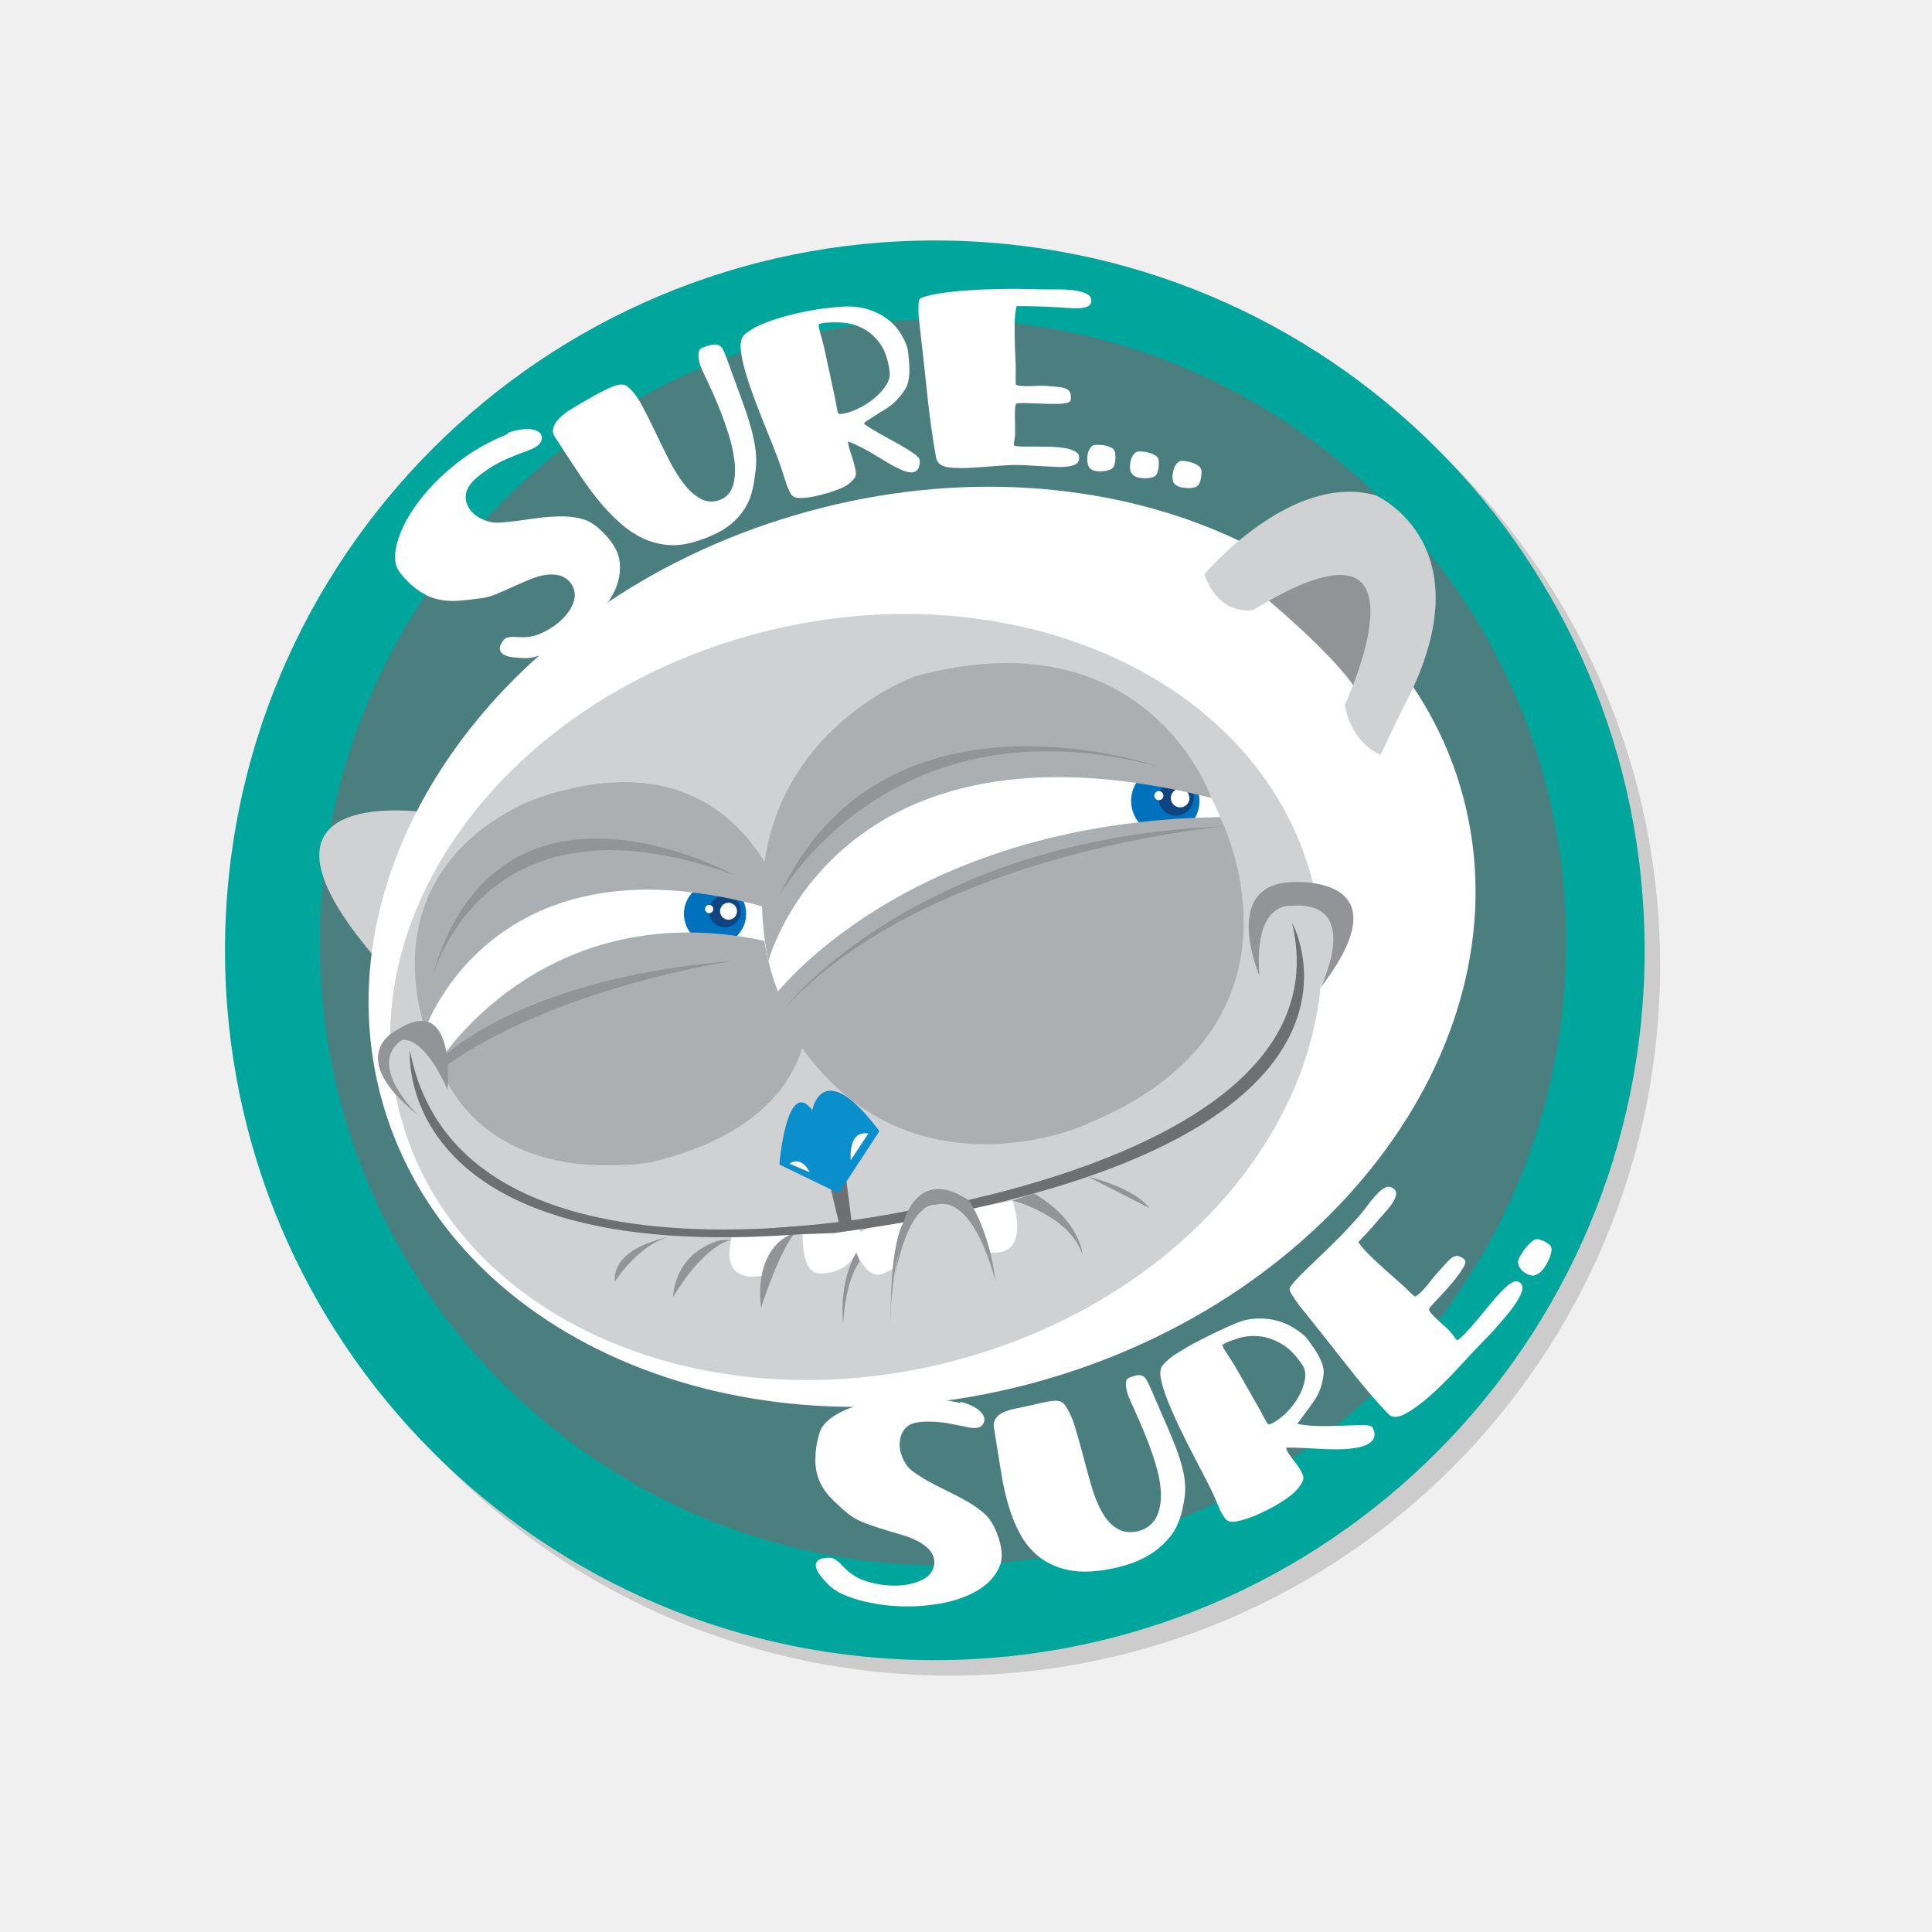
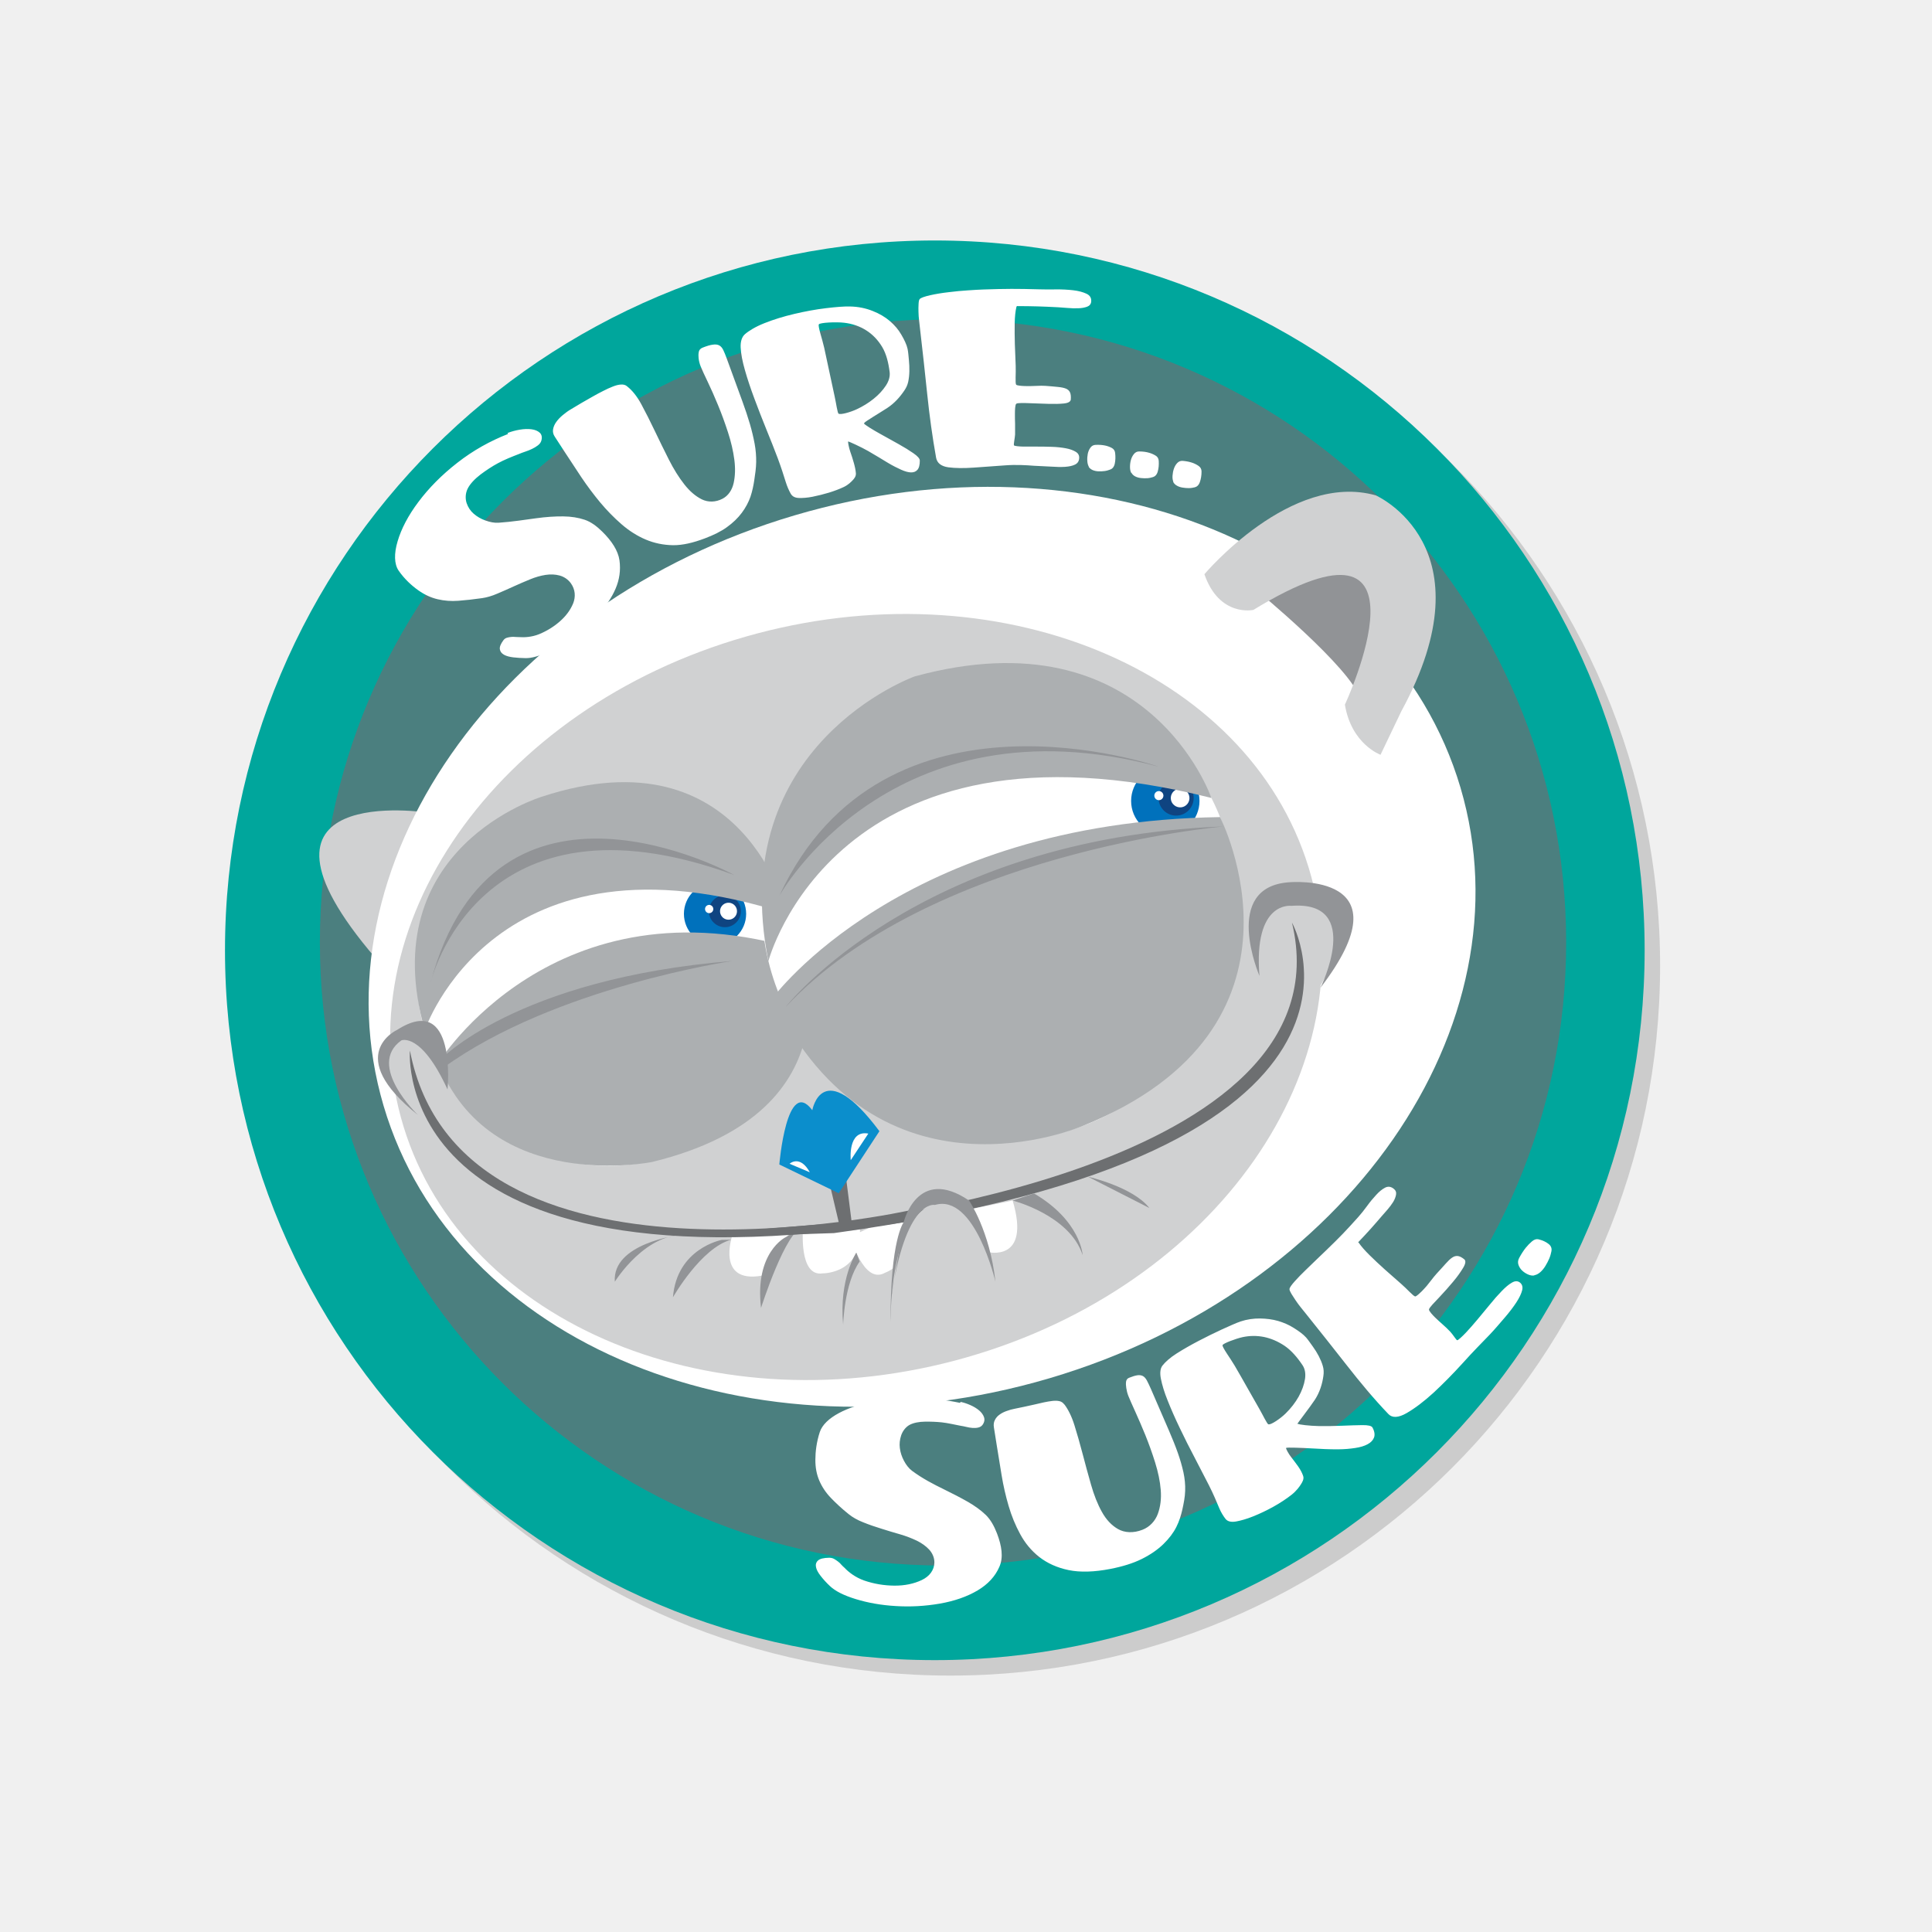
<svg xmlns="http://www.w3.org/2000/svg" width="250" height="250" viewBox="0 0 250 250">
  <circle opacity=".15" cx="122.965" cy="124.969" r="91.851" />
  <circle fill="#00A69C" cx="120.965" cy="122.969" r="91.851" />
  <circle fill="#4B7F7F" cx="122.026" cy="121.942" r="80.635" />
  <path fill="#D0D1D2" d="M55.366 105.154s-26.452-4.114-6.764 18.832l3.037-4.393 3.72-14.44z" />
-   <ellipse transform="matrix(.959 -.284 .284 .959 -29.885 38.961)" fill="#FFF" cx="119.312" cy="122.461" rx="72.653" ry="58.214" />
+   <ellipse transform="rotate(-16.46 119.5 122.48)" fill="#FFF" cx="119.312" cy="122.461" rx="72.653" ry="58.214" />
  <path fill="#919396" d="M162.574 76.36c-.023-.016 12.203 10.007 13.467 14.09l1.03-3.853s8.5-25.8-14.49-10.236z" />
  <path fill="#D0D1D2" d="M155.857 74.297S167.044 61 178.023 64.1c0 0 14.96 6.548 3.31 27.933l-2.694 5.635s-3.77-1.364-4.61-6.49c0 0 12.76-27.302-11.84-12.257 0 0-4.4.98-6.34-4.62zm13.48 37.96c7.885 25.756-11.94 54.135-44.28 63.39-32.343 9.256-64.953-4.12-72.84-29.873-7.89-25.757 11.933-54.14 44.275-63.394 32.34-9.255 64.954 4.12 72.844 29.876z" />
  <path fill="#6D6F71" d="M107.53 153.92l1.073 4.54 1.665.17-.802-6.338" />
  <path fill="#0B8ECC" d="M105.112 143.66s1.276-7.2 8.685 2.716l-5.265 8.03-7.688-3.72c0 .002.955-11.456 4.268-7.027z" />
  <path fill="#FFF" d="M112.36 146.686l-2.274 3.438s-.403-3.938 2.274-3.438zm-7.57 5.007l-2.62-1.103s1.34-1.223 2.62 1.103z" />
-   <ellipse transform="matrix(.959 -.284 .284 .959 -32.623 27.614)" fill="#FFF" cx="78.851" cy="126.233" rx="24.91" ry="24.55" />
+   <ellipse transform="rotate(-16.46 79 126.28)" fill="#FFF" cx="78.851" cy="126.233" rx="24.91" ry="24.55" />
  <circle fill="#FFF" cx="94.584" cy="113.376" r="1.39" />
  <circle fill="#0071BC" cx="92.525" cy="118.251" r="4.026" />
  <path fill="#0F4481" d="M92.235 119.265c-.748-.864-.653-2.17.21-2.917.863-.747 2.167-.653 2.916.21.75.864.66 2.17-.21 2.917-.86.747-2.16.653-2.91-.21z" />
  <path fill="#FFF" d="M93.44 118.63c-.398-.46-.348-1.152.11-1.55.46-.395 1.153-.347 1.55.112.397.46.347 1.154-.112 1.55-.46.398-1.152.347-1.55-.112z" />
  <circle fill="#FFF" cx="91.767" cy="117.627" r=".535" />
  <path fill="#ACAFB1" d="M56.717 137.55s15.005-24.32 46.87-14.59c0 0 8.097 20.76-19.208 27.4-.01 0-20.91 4.267-27.67-12.81z" />
  <path fill="#FFF" d="M158.79 108.377c4.795 16.172-4.518 33.197-20.796 38.023-16.283 4.83-33.368-4.373-38.163-20.547-4.79-16.17 4.52-33.195 20.8-38.02 16.28-4.83 33.37 4.37 38.16 20.544z" />
  <circle fill="#0071BC" cx="150.79" cy="103.64" r="4.424" />
  <path fill="#0F4481" d="M150.472 104.753c-.822-.95-.718-2.383.23-3.205.95-.82 2.383-.718 3.205.23.82.95.717 2.385-.232 3.206-.947.822-2.383.718-3.203-.23z" />
  <path fill="#FFF" d="M151.795 104.057c-.437-.504-.382-1.266.122-1.703.504-.436 1.268-.382 1.704.122.44.505.38 1.268-.12 1.704-.5.436-1.26.38-1.7-.123z" />
  <circle fill="#FFF" cx="149.957" cy="102.954" r=".588" />
  <path fill="#ACAFB1" d="M54.967 133.313s9.092-27.23 46.86-15.068c0 0-5.512-23.766-31.7-15.155 0 0-21.89 6.57-15.16 30.223z" />
  <circle fill="#FFF" cx="149.348" cy="99.181" r="1.442" />
  <path fill="#ACAFB1" d="M99.43 124.37s8.677-33.338 57.32-21.117c0 0-8.198-23.975-38.39-15.726 0 0-24.57 8.783-18.93 36.843z" />
  <path fill="#ACAFB1" d="M100.003 129.12s16.698-22.79 57.87-23.387c0 0 13.958 27.16-17.787 39.968 0 0-26.637 11.58-40.083-16.58z" />
  <path fill="#FFF" d="M94.75 159.897s-2.117 6.204 3.807 5.178l3.97-6.09-7.776.912zm9.17-1.07s-.618 6.446 2.538 5.945c0 0 5.6.088 4.74-6.516l-7.278.57z" />
  <path fill="#FFF" d="M110.046 160.024s1.686 6.25 4.466 4.675c0 0 5.275-1.89 2.148-7.77l-6.614 3.09z" />
  <path fill="#929497" d="M101.64 160.106s-4.012 1.942-3.163 9.14c0 0 3.222-10.146 5.442-10.42l-2.28 1.28zm-8.26.338s-5.8 1.086-6.3 7.426c0 0 3.634-6.398 7.526-7.45l-1.227.024zm-5.588-.61s-8.6 1.065-8.233 6.02c0 0 4.07-6.622 9.56-6.03l-1.33.01z" />
  <path fill="#6D6F71" d="M108.188 158.28s66.71-6.908 58.99-38.9c0 0 16.75 29.736-59.254 40.182 0 0-33.928 1.277.264-1.282z" />
  <path fill="#929497" d="M109.104 171.412s.13-5.362 2.14-8.175l-.44-1.146c0 .01-2.258 3.37-1.7 9.33zm6.138-.3s.534-9.866 3.15-13.21l-1.457.26s-1.755 2.203-1.693 12.95z" />
  <path fill="#FFF" d="M127.753 162.006s5.696 1.456 3.283-6.657l-6.88 1.42 3.597 5.23z" />
  <path fill="#D0D1D2" d="M115.242 171.112s-.305-19.438 9.678-14.646l4.584 8.962" />
  <path fill="#929497" d="M131.036 155.35s7.366 1.863 9.057 7.056c0 0-.23-4.42-6.293-7.978l-2.764.92zm9.748-3.084s5.81 1.306 7.947 4.05" />
  <path fill="#D0D1D2" d="M54.083 144.283s-8.976-6.655-2.38-10.23c6.6-3.574-.314-.79-.314-.79s2.58-6.036 5.32 4.287" />
  <path fill="#929497" d="M57.91 140.978s1.267-12.68-6.52-7.715c0 0-7.09 3.244 2.694 11.02 0 0-6.724-6.4-2.15-9.657-.002 0 2.56-1.116 5.977 6.352z" />
  <path fill="#D0D1D2" d="M168.94 130.33s10.02-12.367-.456-14.437" />
  <path fill="#929497" d="M162.975 126.28s-4.98-11.54 3.875-12.118c0 0 15.56-1.383 4.014 13.66 0 0 5.617-11.33-3.772-10.605 0 0-4.915-.68-4.117 9.064z" />
  <path fill="#6D6F71" d="M117.867 156.586S59.56 169.72 53.042 135.94c0 0-2.786 32.278 63.892 22.223l.933-1.577z" />
  <path fill="#929497" d="M100.86 115.894s14.38-25.94 49.066-16.685c0 0-35.553-12.45-49.065 16.68zm.778 14.436s17.042-21.863 56.688-23.388c0 0-37.946 3.3-56.688 23.388zm-44.8 6.925s9.81-10.6 37.96-12.91c0 0-23.047 3.383-37.44 13.826l-.52-.91zm60.096 20.907s1.74-7.373 8.46-2.813c0 0 2.693 3.91 3.417 10.5 0 0-2.67-11.45-7.83-9.93 0 0-3.86-.94-5.74 12.54m-59.53-41.28s6.11-26.08 39.28-13.96c0 0-31-17.13-39.28 13.96z" />
  <path fill="#FFF" d="M124.303 181.406c.406.084.832.223 1.27.418.443.196.815.422 1.122.682.308.258.52.55.633.87.116.322.052.69-.208 1.025-.13.17-.33.28-.563.33-.23.05-.476.06-.73.04-.254-.02-.515-.06-.785-.13-.272-.07-.518-.11-.703-.14-.83-.16-1.68-.36-2.48-.45-.69-.07-1.41-.1-2.17-.09-.75.01-1.5.14-2.03.44-.5.29-.87.81-1.05 1.34-.18.54-.24 1.09-.17 1.64.07.56.25 1.11.53 1.64.28.53.64 1 1.06 1.31 1.36 1.01 2.83 1.76 4.04 2.35 1.21.59 2.27 1.14 3.18 1.66.9.52 1.68 1.08 2.31 1.69.63.61 1.09 1.46 1.45 2.39.62 1.62.85 3.1.31 4.32-.53 1.23-1.47 2.26-2.82 3.06-1.35.8-3 1.38-4.91 1.71-1.92.33-3.83.43-5.7.31-1.87-.11-3.6-.42-5.16-.9-1.57-.48-2.67-1.05-3.33-1.68-.46-.43-.86-.87-1.2-1.31-.34-.43-.55-.82-.61-1.16-.07-.34.02-.63.27-.85.24-.22.73-.34 1.44-.35.24 0 .45.05.63.15.18.1.35.22.51.34.16.12.31.26.43.41.12.15.28.27.39.38.51.54 1.37 1.25 2.6 1.68 1.24.42 2.53.64 3.87.65 1.34.01 2.52-.24 3.54-.72s1.62-1.3 1.64-2.27c.01-.62-.26-1.23-.68-1.68-.42-.45-.95-.83-1.6-1.15-.65-.31-1.37-.59-2.16-.82-.8-.23-1.61-.47-2.42-.73-.82-.25-1.6-.52-2.34-.82-.75-.29-1.38-.65-1.89-1.06-.91-.73-1.68-1.45-2.33-2.13-.65-.68-1.14-1.43-1.48-2.23-.34-.8-.51-1.7-.5-2.7 0-1 .15-2.28.57-3.56.31-.94 1.21-1.78 2.46-2.45 1.25-.67 2.72-1.14 4.41-1.48 1.69-.33 3.5-.48 5.46-.48s3.9.23 5.82.63zm13.463.37c.47.635.917 1.522 1.27 2.66.355 1.14.708 2.37 1.053 3.69.34 1.322.71 2.653 1.09 3.99.38 1.338.84 2.51 1.4 3.513.55 1 1.25 1.75 2.09 2.23.84.48 1.98.56 3.17.09.95-.37 1.65-1.14 1.99-2.07.34-.94.46-1.97.37-3.09-.09-1.13-.34-2.31-.73-3.56-.39-1.25-.82-2.43-1.27-3.55-.46-1.12-.89-2.12-1.3-3.02s-.7-1.56-.88-2c-.15-.37-.23-.73-.28-1.06-.04-.27-.06-.54-.03-.79s.16-.43.38-.52c.45-.18.81-.29 1.09-.33.28-.04.51 0 .71.1.19.1.37.3.52.58.15.28.32.64.51 1.07.94 2.16 1.4 3.24 2.34 5.4.45 1.05.84 2.01 1.15 2.89.31.88.55 1.72.73 2.53.17.8.25 1.6.22 2.39-.02.79-.19 1.63-.37 2.45-.16.69-.39 1.47-.77 2.22-.38.76-.94 1.5-1.68 2.22s-1.68 1.37-2.81 1.93c-1.13.56-2.51.98-4.06 1.28-2.06.4-3.89.46-5.39.15-1.5-.31-2.76-.89-3.79-1.69-1.03-.81-1.84-1.79-2.47-2.95-.63-1.15-1.13-2.38-1.51-3.68-.38-1.3-.68-2.61-.9-3.95s-.43-2.6-.62-3.81c-.15-.96-.23-1.44-.38-2.4-.06-.36-.01-.69.14-.96.14-.28.35-.51.61-.69.25-.18.56-.34.91-.46.35-.13.68-.22 1-.28 1.03-.21 1.55-.32 2.57-.55.42-.1.82-.19 1.22-.28.39-.08.76-.15 1.12-.19.35-.04.65-.03.91.03s.44.19.59.38zm30.18 2.454c.038.113 1.61.284 2.653.3 1.03.016 2.06.002 3.05-.04 1-.042 1.88-.07 2.63-.08.76-.01 1.2.094 1.32.31.27.5.33.946.2 1.292-.13.348-.4.64-.82.866-.42.23-.96.395-1.61.49-.65.1-1.4.17-2.2.173-1.11.01-2.29-.05-3.49-.12-1.2-.07-3.19-.15-3.26-.06-.05.07.32.77.65 1.18.32.41.64.83.93 1.24.29.42.5.82.63 1.21s-.09.77-.29 1.08c-.17.27-.55.83-1.22 1.36-.68.53-1.45 1.04-2.31 1.52-.86.48-1.74.9-2.63 1.26-.89.36-1.65.56-2.19.66-.63.12-1.13.03-1.41-.33s-.58-.84-.81-1.39c-.33-.79-.76-1.83-1.34-2.97-.58-1.14-1.2-2.33-1.85-3.58-.66-1.24-1.29-2.51-1.91-3.8-.62-1.29-1.14-2.48-1.57-3.56-.44-1.08-.72-2.03-.88-2.83-.16-.8-.06-1.37.2-1.7.34-.44.94-1 1.82-1.56s1.83-1.1 2.86-1.64c1.04-.54 2.05-1.04 3.05-1.5 1-.45 1.79-.81 2.36-1.01.84-.28 1.7-.4 2.53-.39.83.01 1.61.11 2.35.32.73.22 1.41.51 2.02.9.62.39 1.22.81 1.6 1.24.29.33.57.77.87 1.17.29.4.55.82.77 1.24.22.43.4.85.52 1.27.13.42.14.85.08 1.27-.14 1.06-.48 2.14-1.1 3.1-.63.96-2.31 3.11-2.29 3.16zm-3.784.07c.282.106 1.504-.72 2.194-1.395.69-.676 1.257-1.41 1.693-2.185.43-.774.7-1.54.82-2.29.11-.748-.03-1.348-.33-1.786-.68-1.017-1.45-1.906-2.31-2.493-.87-.58-1.76-.96-2.68-1.15-.92-.18-1.83-.17-2.74.02-.92.2-2.55.82-2.61 1.04-.07.27 1.01 1.7 1.57 2.66.56.97 1.12 1.93 1.66 2.9.54.97 1.05 1.86 1.53 2.69.48.83.99 1.94 1.18 2.01zm11.67-23.475c.317.46.78.99 1.39 1.592.61.602 1.267 1.22 1.97 1.85.703.63 1.408 1.253 2.114 1.862.707.6 1.57 1.6 1.816 1.63.153.01.614-.43.838-.65.226-.23.44-.46.647-.7.204-.25.407-.5.61-.77.207-.27.43-.55.682-.83.46-.51.87-.94 1.17-1.29.31-.35.58-.61.83-.78.25-.17.49-.24.74-.21s.52.17.83.42c.23.19.19.56-.14 1.11s-.76 1.16-1.31 1.81c-.55.65-1.12 1.31-1.74 1.96-.61.65-1.36 1.39-1.37 1.62-.01.2.48.73.79 1.03s.64.6.97.89c.33.29.67.61.99.95.33.34.77 1.08.9 1.11.11.02.69-.52 1.15-1.01.46-.49.95-1.05 1.47-1.67.52-.63 1.05-1.26 1.59-1.92.53-.66 1.04-1.24 1.53-1.74.48-.5.92-.88 1.33-1.11.4-.24.75-.25 1.05-.02.29.23.39.56.29.99-.11.44-.35.96-.74 1.56-.39.6-.89 1.26-1.5 1.97-.62.71-1.27 1.5-1.95 2.21-.97 1.01-2.19 2.23-3.46 3.65-1.28 1.41-2.55 2.7-3.81 3.87-1.27 1.16-2.44 2.04-3.5 2.65-1.06.61-1.86.64-2.35.12-1.88-1.96-3.67-4.12-5.4-6.33s-3.49-4.43-5.28-6.66l-.67-.83c-.24-.3-.46-.6-.66-.9-.2-.3-.38-.57-.53-.82-.14-.25-.27-.49-.26-.62 0-.2.29-.58.69-1.03.4-.45.87-.93 1.39-1.43.52-.51 1.02-1 1.52-1.47l1.18-1.13c1.71-1.65 2.54-2.51 4.14-4.3.35-.39.72-.86 1.11-1.39.39-.54.79-1.02 1.18-1.44.39-.43.77-.74 1.15-.94.38-.2.75-.16 1.12.13.26.2.36.45.31.76-.05.3-.17.62-.37.95-.21.33-.45.66-.73.98-.28.32-.52.58-.7.8-1.21 1.41-1.82 2.1-3.1 3.44zm22.688 4.22c-.245.04-.514-.006-.806-.136-.29-.13-.544-.3-.763-.51s-.37-.46-.47-.75c-.09-.29-.06-.59.11-.89.28-.52.57-.96.85-1.31.24-.3.51-.57.8-.82.29-.25.59-.33.89-.25.51.13.94.33 1.27.6.33.26.42.6.35.94-.05.26-.13.58-.27.92-.14.34-.32.66-.51.98-.19.32-.42.59-.67.81-.25.21-.49.34-.74.38zM65.664 56.035c.486-.19 1.018-.34 1.59-.435.574-.095 1.082-.11 1.527-.05.45.058.8.207 1.06.44.26.232.34.61.2 1.055-.07.228-.23.434-.46.602-.22.168-.47.317-.74.444-.27.13-.56.25-.87.35-.31.1-.58.21-.8.3-.93.36-1.9.74-2.76 1.21-.74.4-1.48.89-2.22 1.44-.73.56-1.37 1.21-1.69 1.87-.29.61-.3 1.29-.12 1.84.19.55.49 1.01.92 1.38.43.37.93.66 1.51.87.58.21 1.17.33 1.71.29 1.78-.12 3.44-.39 4.79-.57 1.35-.19 2.54-.26 3.57-.25 1.03.01 1.95.16 2.76.43.82.27 1.58.84 2.29 1.54 1.23 1.21 2.05 2.46 2.23 3.72.17 1.27 0 2.48-.5 3.65s-1.25 2.28-2.24 3.34c-.99 1.06-2.04 2-3.16 2.83-1.12.82-2.24 1.51-3.38 2.04-1.14.53-2.1.81-2.89.79-.55-.01-1.08-.04-1.58-.1-.49-.06-.9-.17-1.2-.34-.3-.17-.48-.4-.53-.71-.05-.3.11-.7.47-1.18.13-.16.27-.26.45-.31.17-.05.35-.08.53-.1s.36-.02.54 0c.18.02.36.01.49.02.69.05 1.65.01 2.63-.39.98-.41 1.86-.95 2.65-1.64.79-.69 1.36-1.46 1.72-2.32.35-.87.28-1.81-.28-2.6-.37-.52-.91-.87-1.47-1.02-.56-.15-1.16-.18-1.81-.08-.65.1-1.32.29-2.02.58s-1.41.59-2.13.92c-.72.33-1.42.64-2.11.93-.69.3-1.35.49-1.97.58-1.11.16-2.14.27-3.07.34s-1.82 0-2.67-.2c-.86-.2-1.69-.58-2.51-1.16-.82-.58-1.79-1.45-2.55-2.56-.56-.83-.6-2.18-.12-3.78.47-1.6 1.36-3.32 2.69-5.09 1.33-1.78 3.01-3.49 5.04-5.07 2.03-1.59 4.26-2.83 6.57-3.73zm15.506-6.023c.64.5 1.27 1.277 1.834 2.33.566 1.05 1.14 2.193 1.73 3.427.586 1.23 1.195 2.47 1.82 3.71.628 1.24 1.296 2.31 2 3.2.703.9 1.46 1.54 2.266 1.94.806.39 1.775.39 2.688-.09.736-.39 1.227-1.12 1.428-2.03.2-.91.23-1.92.086-3.02-.145-1.11-.414-2.29-.818-3.53s-.836-2.43-1.298-3.54c-.462-1.12-.902-2.12-1.327-3s-.73-1.55-.91-1.99c-.15-.37-.23-.73-.27-1.06-.03-.27-.03-.55.02-.81.05-.27.22-.45.49-.56.55-.22.99-.35 1.33-.39.33-.05.61-.02.82.09.21.11.39.31.53.6s.29.66.45 1.1c.8 2.21 1.21 3.32 2.02 5.53.39 1.07.72 2.06.98 2.95s.46 1.75.61 2.55.21 1.6.2 2.37c-.01.77-.13 1.59-.25 2.37-.1.67-.25 1.4-.49 2.12-.25.71-.62 1.41-1.12 2.08-.5.67-1.14 1.29-1.92 1.85-.78.57-1.76 1.04-2.87 1.46-1.48.56-2.85.89-4.1.88-1.25-.02-2.43-.26-3.54-.73-1.11-.47-2.15-1.13-3.13-1.98-.98-.85-1.9-1.79-2.77-2.83-.86-1.04-1.67-2.12-2.43-3.25-.75-1.13-1.46-2.2-2.12-3.22l-1.32-2.03c-.21-.31-.28-.64-.22-.97.06-.33.2-.65.42-.95.22-.31.5-.6.85-.89.35-.29.69-.54 1.04-.74 1.11-.67 1.67-1 2.79-1.63.46-.26.91-.51 1.36-.73.44-.23.86-.42 1.27-.58.4-.16.76-.25 1.07-.26.3-.02.55.05.74.2zm30.628 4.772c-.007.134 1.244.886 2.063 1.338.83.453 1.62.894 2.38 1.323.77.428 1.42.833 1.96 1.207.54.374.82.692.82.937.01.56-.1.98-.31 1.21-.2.23-.48.34-.84.33s-.78-.13-1.27-.35c-.49-.22-1.05-.5-1.64-.85-.81-.49-1.69-1.03-2.61-1.56-.92-.53-2.55-1.27-2.6-1.24-.05.04.1.82.27 1.31.18.49.33.99.47 1.48.14.49.23.93.26 1.33s-.23.7-.42.9c-.18.19-.55.58-1.13.86-.59.28-1.23.52-1.94.74-.71.21-1.41.39-2.12.53-.7.14-1.3.17-1.73.16-.49-.01-.88-.17-1.1-.57-.22-.4-.45-.9-.63-1.48-.26-.83-.59-1.89-1.04-3.09-.45-1.2-.95-2.45-1.48-3.75s-1.04-2.62-1.54-3.96c-.5-1.34-.91-2.57-1.23-3.7-.32-1.12-.51-2.1-.55-2.92-.04-.82.18-1.4.55-1.72.49-.43 1.34-.96 2.52-1.43s2.48-.87 3.88-1.2c1.4-.33 2.76-.58 4.09-.74 1.33-.16 2.38-.24 3.11-.22 1.07.02 2.06.23 2.93.58.87.34 1.61.78 2.22 1.3.62.53 1.11 1.11 1.48 1.75.38.64.7 1.3.82 1.86.09.43.12.95.17 1.44.05.49.07.98.06 1.46-.01.48-.06.93-.15 1.36-.09.42-.28.81-.51 1.14-.58.86-1.3 1.65-2.18 2.23-.87.57-2.96 1.81-2.96 1.92zm-3.27-1.256c.223.176 1.51-.187 2.315-.562.806-.375 1.537-.825 2.195-1.353.658-.527 1.19-1.1 1.597-1.722s.55-1.21.485-1.74c-.15-1.21-.427-2.35-.97-3.26-.543-.9-1.233-1.62-2.073-2.15-.84-.53-1.797-.86-2.86-.98s-3.12-.02-3.258.21c-.15.24.45 1.92.69 3.02.24 1.09.47 2.18.7 3.26.23 1.09.44 2.09.65 3.03.21.94.36 2.15.52 2.27zm22.996-13.806c-.132.547-.204 1.25-.223 2.105-.01.856-.01 1.76.02 2.702.03.94.07 1.88.11 2.81s-.09 2.24.06 2.44c.09.11.68.16.97.17.3.01.59.02.89.01l.91-.03c.31-.02.65-.02 1 0 .64.04 1.19.1 1.62.14.43.04.77.11 1.03.21.26.1.44.27.54.48.1.21.14.52.11.92-.02.29-.32.47-.89.53-.57.06-1.23.07-1.98.05-.75-.02-1.52-.05-2.31-.08s-1.72-.07-1.88.07c-.15.13-.17.85-.17 1.28 0 .43 0 .87.02 1.32.01.44.01.9 0 1.37-.02.47-.22 1.28-.14 1.41.05.09.67.15 1.2.16h1.75c.64 0 1.29.01 1.95.03.66.02 1.27.09 1.81.19s.97.26 1.29.46c.33.2.47.49.43.86-.03.37-.21.63-.54.79-.32.16-.75.25-1.28.29-.53.03-1.14.02-1.84-.03-.7-.05-1.47-.06-2.19-.11-1.03-.08-2.33-.16-3.75-.05-1.41.1-2.76.2-4.04.29-1.28.09-2.37.08-3.29-.04-.91-.13-1.45-.54-1.58-1.24-.48-2.68-.86-5.44-1.15-8.24s-.6-5.61-.93-8.45l-.12-1.06c-.05-.38-.07-.75-.08-1.12-.01-.36-.01-.69.01-.98.01-.29.05-.57.14-.67.13-.17.67-.35 1.38-.51.71-.16 1.5-.29 2.37-.39.87-.11 1.72-.19 2.54-.24.82-.06 1.48-.09 1.98-.11 2.88-.1 4.32-.1 7.21-.02.63.02 1.34.02 2.14.01s1.55.03 2.25.11 1.27.24 1.72.45c.45.21.65.55.61 1.02-.03.32-.21.54-.53.66-.32.12-.71.19-1.15.2-.44.02-.91 0-1.4-.04s-.89-.07-1.22-.09c-2.13-.11-3.19-.14-5.32-.15zm9.374 20.673c-.112-.187-.183-.44-.2-.753-.022-.313 0-.618.058-.912.06-.293.17-.557.333-.79.16-.23.39-.36.66-.373.47-.024.89.008 1.24.082.29.06.58.16.85.3.27.14.43.36.46.67.06.51.04.97-.05 1.39-.09.41-.31.65-.56.74-.19.07-.44.16-.72.2-.28.04-.55.05-.83.04-.28-.01-.54-.07-.77-.17-.23-.11-.4-.25-.51-.44zm5.477.79c-.102-.193-.152-.45-.154-.763 0-.315.04-.62.12-.908.08-.29.21-.544.39-.765.18-.22.41-.34.69-.33.47 0 .9.06 1.24.16.3.08.58.2.85.36.27.15.41.39.43.7.03.51-.01.97-.13 1.38-.11.4-.34.63-.6.71-.2.06-.45.13-.73.15-.28.02-.56.01-.84-.02-.28-.03-.53-.1-.76-.22-.22-.12-.38-.28-.48-.47zm5.455 1.145c-.09-.202-.125-.46-.105-.773.02-.313.077-.614.174-.897s.23-.53.43-.738c.19-.208.43-.308.71-.286.47.037.89.124 1.24.242.29.1.57.24.82.414s.38.416.38.726c0 .517-.08.972-.22 1.37-.14.4-.39.606-.66.67-.2.048-.47.103-.75.104-.28 0-.56-.022-.84-.07-.28-.046-.54-.134-.75-.265-.22-.13-.37-.297-.46-.498z" />
</svg>
